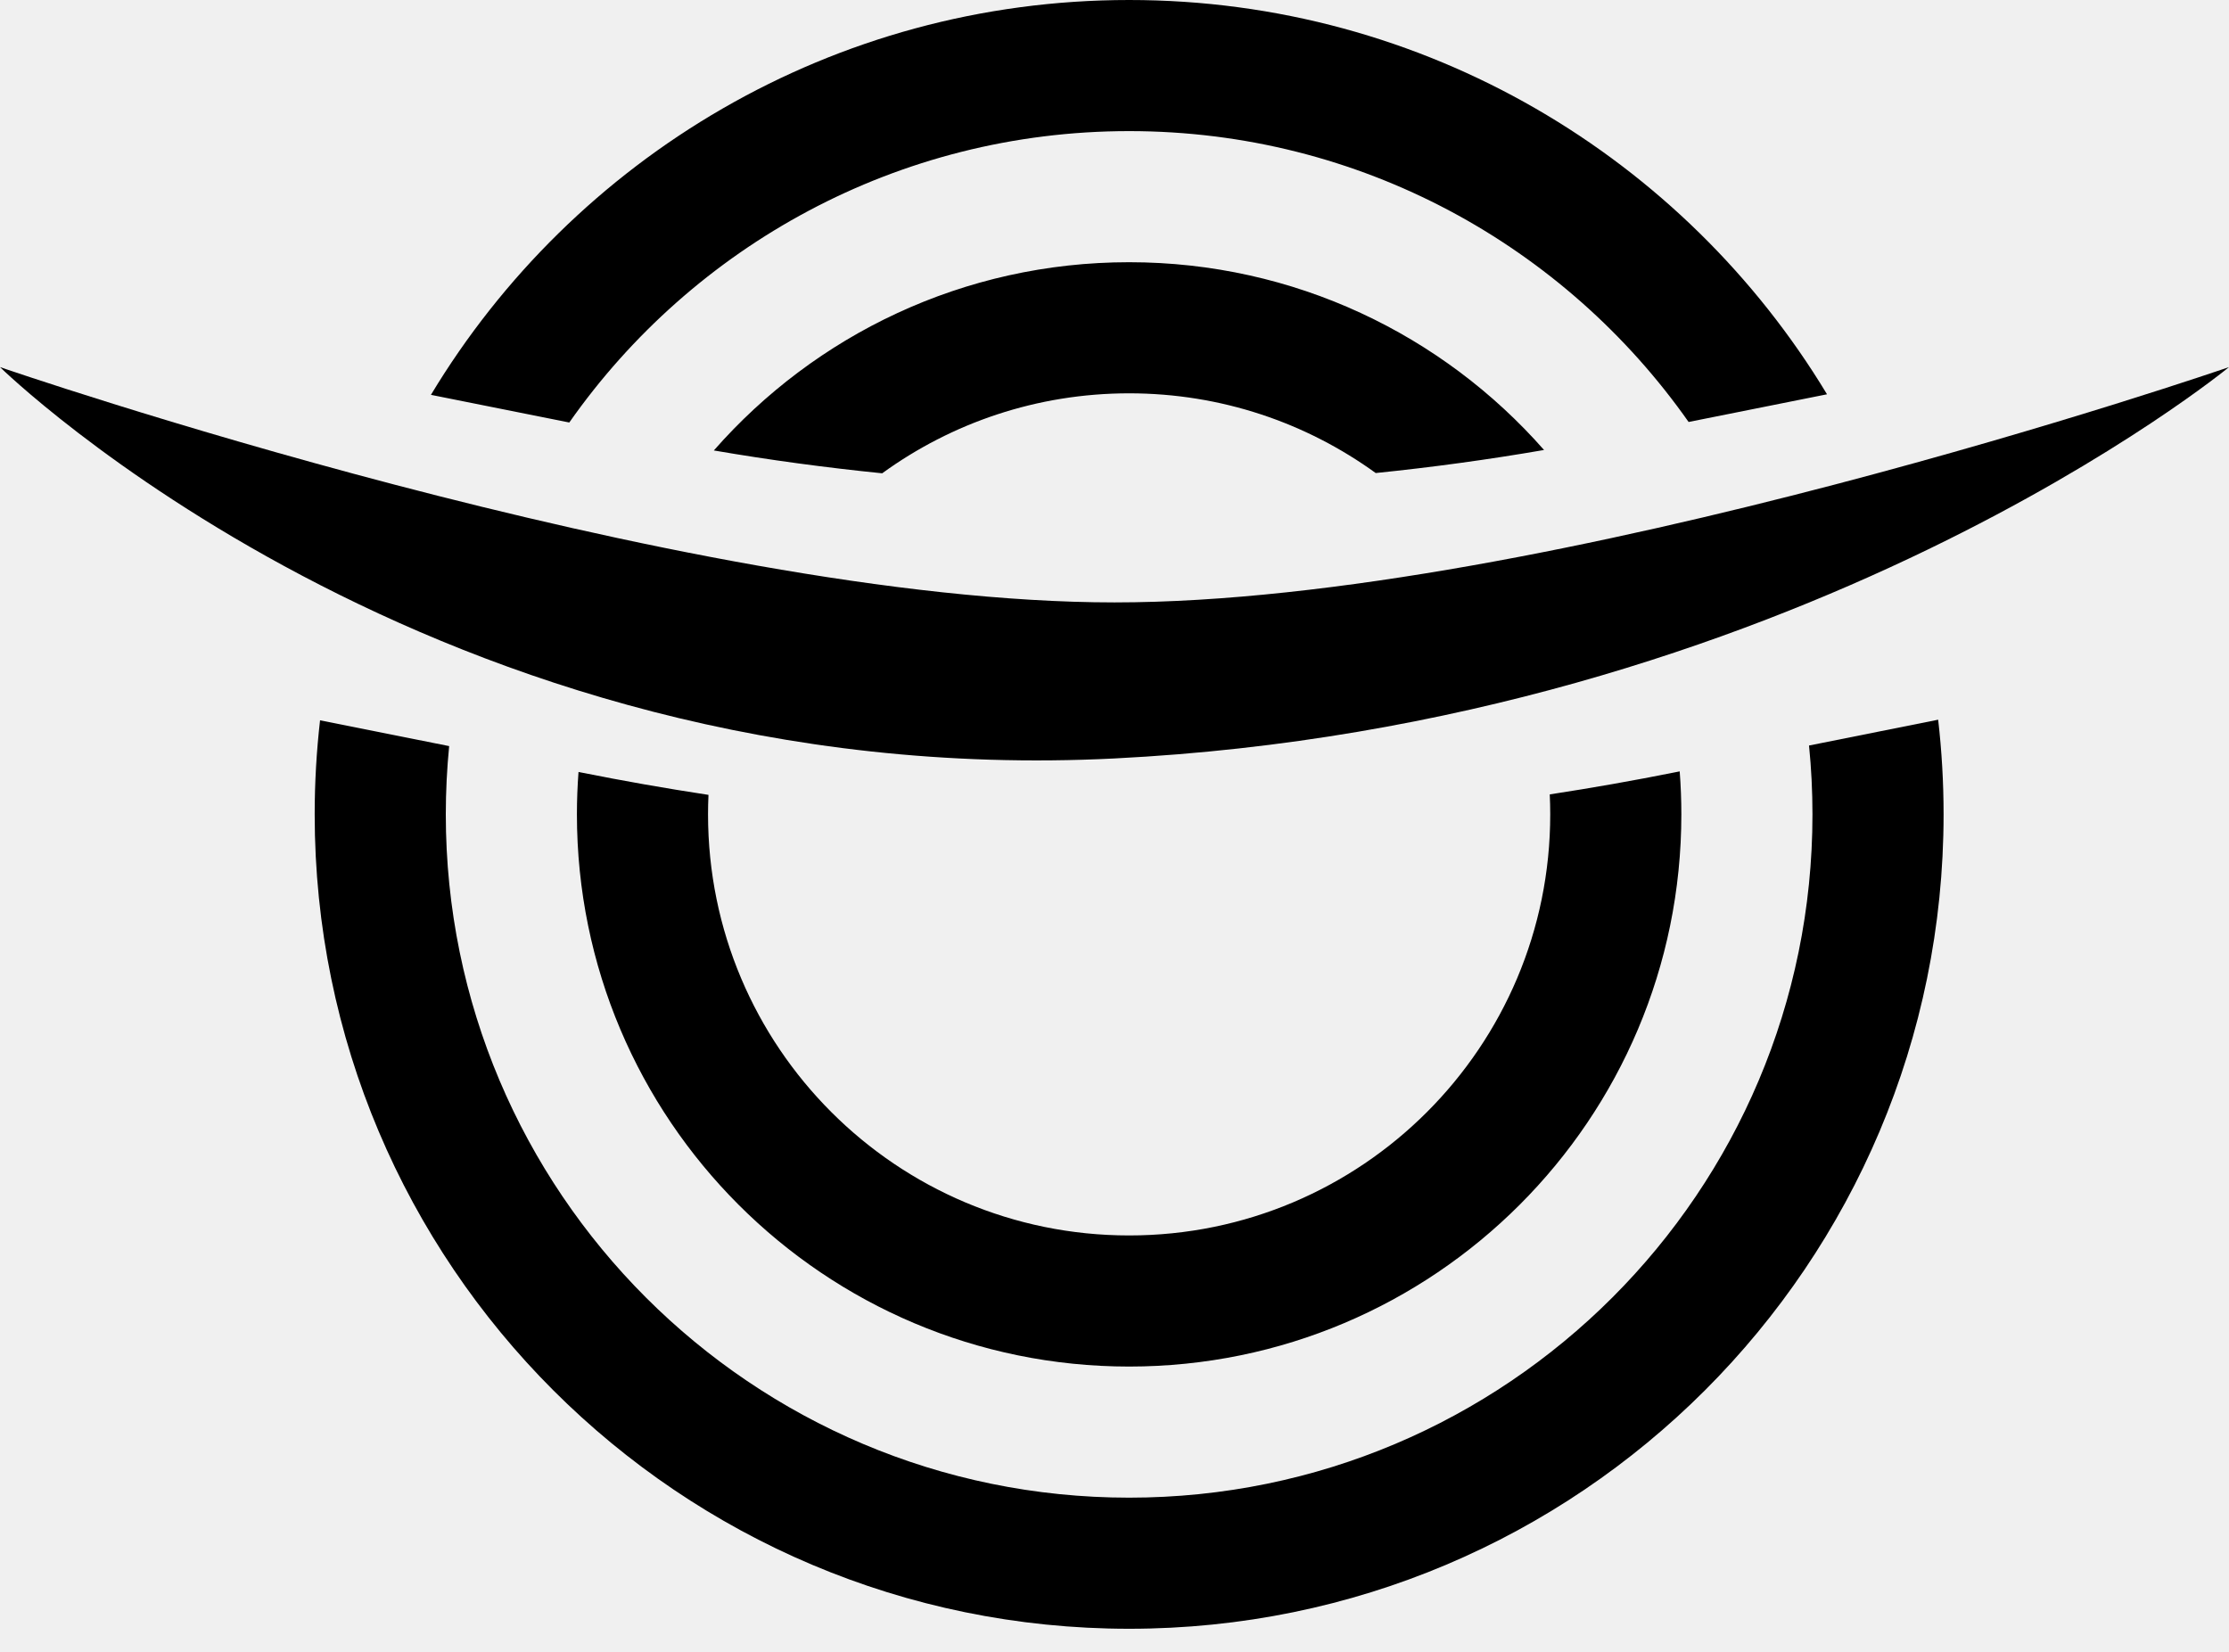
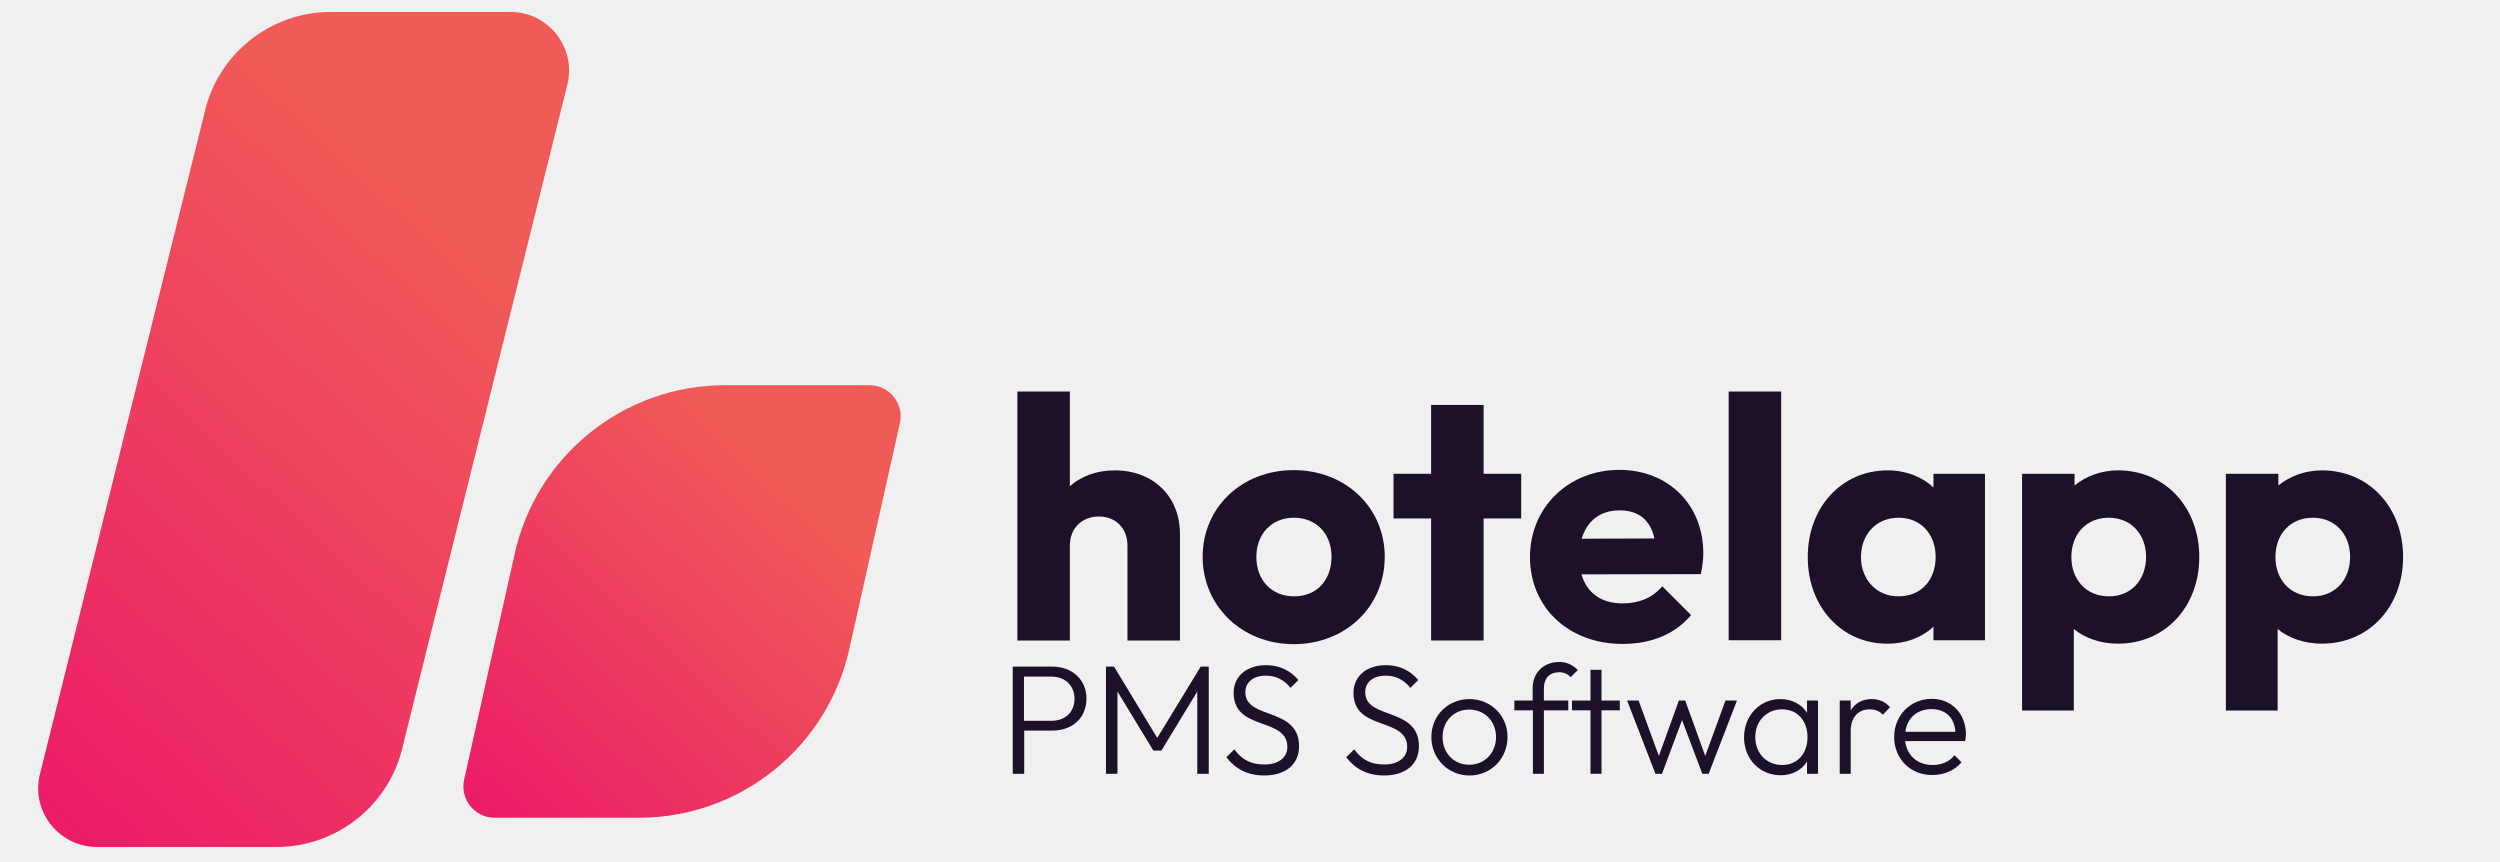
- <svg xmlns="http://www.w3.org/2000/svg" width="85" height="63" viewBox="0 0 85 63" fill="none">
-   <path fill-rule="evenodd" clip-rule="evenodd" d="M27.017 30.314C27.006 30.56 27 30.808 27 31.058C27 39.927 34.189 47.116 43.058 47.116C51.927 47.116 59.116 39.927 59.116 31.058C59.116 30.803 59.11 30.549 59.098 30.296C60.699 30.051 62.295 29.77 63.886 29.451L64.053 29.418C64.095 29.959 64.116 30.506 64.116 31.058C64.116 42.688 54.688 52.116 43.058 52.116C31.428 52.116 22 42.688 22 31.058C22 30.514 22.021 29.975 22.061 29.441L22.114 29.451C23.743 29.777 25.378 30.065 27.017 30.314ZM52.461 18.04C49.818 16.127 46.57 15 43.058 15C39.54 15 36.286 16.131 33.641 18.05C31.494 17.834 29.353 17.544 27.221 17.179C31.081 12.778 36.745 10 43.058 10C49.363 10 55.021 12.771 58.88 17.161C56.749 17.529 54.608 17.821 52.461 18.04ZM68.985 28.432C69.072 29.295 69.116 30.172 69.116 31.058C69.116 45.45 57.45 57.116 43.058 57.116C28.667 57.116 17 45.45 17 31.058C17 30.179 17.044 29.311 17.128 28.454L12.205 27.47C12.07 28.647 12 29.844 12 31.058C12 48.211 25.905 62.116 43.058 62.116C60.211 62.116 74.116 48.211 74.116 31.058C74.116 29.837 74.046 28.632 73.909 27.447L68.985 28.432ZM69.671 15.037L64.393 16.093C59.678 9.384 51.88 5 43.058 5C34.227 5 26.422 9.393 21.709 16.113L16.433 15.058C21.867 6.035 31.758 0 43.058 0C54.35 0 64.234 6.026 69.671 15.037Z" fill="black" />
-   <mask id="path-2-inside-1" fill="white">
-     <path d="M42.5 28.925C16.546 30.231 0 14 0 14C0 14 26 22.974 42.5 22.974C59 22.974 85 14 85 14C85 14 68.454 27.619 42.5 28.925Z" />
-   </mask>
-   <path d="M0 14L5.873 -3.015L-12.605 26.849L0 14ZM42.5 28.925L41.595 10.948L42.5 28.925ZM85 14L96.439 27.898L79.127 -3.015L85 14ZM0 14C-12.605 26.849 -12.6 26.855 -12.595 26.86C-12.593 26.862 -12.587 26.867 -12.584 26.871C-12.576 26.878 -12.569 26.885 -12.56 26.893C-12.544 26.909 -12.527 26.925 -12.509 26.943C-12.473 26.978 -12.432 27.017 -12.387 27.061C-12.297 27.147 -12.189 27.248 -12.064 27.365C-11.814 27.597 -11.495 27.887 -11.107 28.227C-10.333 28.906 -9.282 29.787 -7.966 30.797C-5.346 32.807 -1.615 35.375 3.117 37.872C12.559 42.854 26.401 47.758 43.405 46.903L41.595 10.948C32.645 11.398 25.237 8.839 19.917 6.033C17.268 4.635 15.241 3.227 13.948 2.235C13.307 1.743 12.863 1.366 12.631 1.162C12.515 1.061 12.454 1.004 12.448 0.999C12.446 0.997 12.458 1.008 12.484 1.033C12.497 1.045 12.513 1.061 12.533 1.081C12.544 1.09 12.555 1.101 12.566 1.113C12.572 1.119 12.579 1.125 12.585 1.131C12.588 1.134 12.593 1.139 12.595 1.141C12.6 1.145 12.605 1.15 0 14ZM43.405 46.903C59.328 46.101 72.316 41.53 81.317 37.178C85.834 34.995 89.418 32.833 91.955 31.151C93.227 30.308 94.245 29.579 94.995 29.02C95.37 28.741 95.679 28.503 95.92 28.314C96.041 28.219 96.144 28.137 96.231 28.067C96.274 28.032 96.313 28 96.348 27.972C96.365 27.958 96.382 27.945 96.397 27.932C96.404 27.926 96.412 27.92 96.419 27.914C96.422 27.911 96.428 27.907 96.429 27.906C96.434 27.902 96.439 27.898 85 14C73.561 0.102 73.566 0.099 73.57 0.095C73.572 0.093 73.576 0.089 73.579 0.087C73.586 0.082 73.591 0.077 73.597 0.073C73.608 0.063 73.618 0.055 73.628 0.047C73.647 0.032 73.661 0.02 73.673 0.011C73.695 -0.007 73.703 -0.013 73.696 -0.007C73.682 0.004 73.61 0.06 73.482 0.155C73.226 0.346 72.748 0.692 72.063 1.146C70.687 2.058 68.513 3.383 65.648 4.767C59.889 7.552 51.627 10.443 41.595 10.948L43.405 46.903ZM85 14C79.127 -3.015 79.129 -3.016 79.13 -3.016C79.131 -3.016 79.132 -3.017 79.133 -3.017C79.134 -3.017 79.135 -3.018 79.136 -3.018C79.137 -3.018 79.137 -3.018 79.135 -3.018C79.131 -3.016 79.121 -3.013 79.106 -3.008C79.074 -2.997 79.019 -2.978 78.94 -2.952C78.784 -2.899 78.537 -2.816 78.207 -2.707C77.547 -2.489 76.561 -2.169 75.317 -1.78C72.818 -1 69.327 0.039 65.375 1.075C57.005 3.268 48.283 4.974 42.5 4.974V40.974C53.217 40.974 65.745 38.193 74.5 35.899C79.111 34.691 83.151 33.487 86.043 32.585C87.494 32.132 88.668 31.751 89.494 31.478C89.908 31.341 90.235 31.232 90.468 31.153C90.584 31.114 90.677 31.082 90.744 31.059C90.778 31.047 90.806 31.038 90.828 31.031C90.838 31.027 90.847 31.024 90.855 31.021C90.859 31.02 90.862 31.019 90.865 31.018C90.867 31.017 90.868 31.017 90.869 31.016C90.871 31.016 90.873 31.015 85 14ZM42.5 4.974C36.717 4.974 27.995 3.268 19.625 1.075C15.673 0.039 12.182 -1 9.684 -1.78C8.439 -2.169 7.453 -2.489 6.793 -2.707C6.463 -2.816 6.216 -2.899 6.06 -2.952C5.981 -2.978 5.926 -2.997 5.895 -3.008C5.879 -3.013 5.869 -3.016 5.865 -3.018C5.863 -3.018 5.863 -3.018 5.864 -3.018C5.865 -3.018 5.866 -3.017 5.867 -3.017C5.868 -3.017 5.869 -3.016 5.87 -3.016C5.871 -3.016 5.873 -3.015 0 14C-5.873 31.015 -5.871 31.016 -5.869 31.016C-5.868 31.017 -5.866 31.017 -5.865 31.018C-5.862 31.019 -5.859 31.02 -5.855 31.021C-5.847 31.024 -5.838 31.027 -5.827 31.031C-5.806 31.038 -5.778 31.047 -5.744 31.059C-5.676 31.082 -5.584 31.114 -5.468 31.153C-5.235 31.232 -4.908 31.341 -4.494 31.478C-3.668 31.751 -2.494 32.132 -1.043 32.585C1.849 33.487 5.889 34.691 10.5 35.899C19.255 38.193 31.783 40.974 42.5 40.974V4.974Z" fill="black" mask="url(#path-2-inside-1)" />
+ <svg xmlns="http://www.w3.org/2000/svg" version="1.1" id="Capa_1" x="0px" y="0px" viewBox="0 0 1024.2 353" style="enable-background:new 0 0 1024.2 353;" xml:space="preserve">
+   <style type="text/css">
+ 	.st0{fill:url(#SVGID_1_);}
+ 	.st1{fill:url(#SVGID_2_);}
+ 	.st2{fill:#1D1029;}
+ </style>
+   <g id="Logo_3_">
+     <g id="Logogram_3_">
+       <linearGradient id="SVGID_1_" gradientUnits="userSpaceOnUse" x1="-677.114" y1="-84.835" x2="-461.14" y2="116.595" gradientTransform="matrix(0 -1 1 0 78.0873 -360.55)">
+         <stop offset="0" style="stop-color:#EC1B69" />
+         <stop offset="1" style="stop-color:#F05B57" />
+       </linearGradient>
+       <path class="st0" d="M232.6,34l-67.4,270.9c-5.2,24.6-26.9,42.1-52,42.1H39.8c-15.4,0-26.9-14.2-23.6-29.2L83.6,47    c5.2-24.6,26.9-42.1,52-42.1H209C224.4,4.8,235.8,19,232.6,34z" />
+       <linearGradient id="SVGID_2_" gradientUnits="userSpaceOnUse" x1="-696.612" y1="117.685" x2="-558.975" y2="246.054" gradientTransform="matrix(0 -1 1 0 78.0873 -360.55)">
+         <stop offset="0" style="stop-color:#EC1B69" />
+         <stop offset="1" style="stop-color:#F05B57" />
+       </linearGradient>
+       <path class="st1" d="M368.7,173.2l-20.6,92c-8.7,40.7-44.7,69.8-86.3,69.8h-59.2c-8.1,0-14.1-7.5-12.5-15.4l20.6-92    c8.7-40.7,44.7-69.8,86.3-69.8h59.2C364.3,157.8,370.4,165.3,368.7,173.2z" />
+     </g>
+   </g>
+   <g>
+     <g>
+       <path class="st2" d="M416.8,160.4h21.5v38.8c4.6-4.1,11-6.5,18.4-6.5c15.9,0,26.7,10.8,26.7,26v43.7h-21.5v-38.9    c0-7.2-4.9-11.9-11.7-11.9c-6.9,0-11.9,4.8-11.9,11.9v38.9h-21.5V160.4z" />
+       <path class="st2" d="M492.7,228.1c0-20.2,16-35.5,37.3-35.5c21.2,0,37.3,15.3,37.3,35.5c0,20.4-16,35.8-37.3,35.8    C508.8,263.9,492.7,248.3,492.7,228.1z M545.5,228.1c0-9.5-6.3-16-15.4-16s-15.4,6.6-15.4,16.1s6.3,16.1,15.4,16.1    C539.3,244.4,545.5,237.8,545.5,228.1z" />
+       <path class="st2" d="M586.3,212.4h-15.4v-18.3h15.4v-28.2h21.5v28.2h15.4v18.3h-15.4v50h-21.5V212.4z" />
+       <path class="st2" d="M626.8,228.2c0-20.4,15.9-35.7,36.6-35.7c20.1,0,34.4,14.3,34.4,34.1c0,2.5-0.3,5.1-1,8.6l-48.9,0.1    c2.2,7.6,8.1,11.9,16.8,11.9c6.7,0,12.2-2.2,16.3-7l11.8,11.8c-6.7,7.9-16.4,11.8-27.9,11.8C642.8,263.9,626.8,249,626.8,228.2z     M648,220.7l29.8-0.1c-1.7-7.6-6.5-11.5-14.2-11.5C655.7,209,650.1,213.4,648,220.7z" />
+       <path class="st2" d="M708.2,160.4h21.5v101.9h-21.5V160.4z" />
+       <path class="st2" d="M740.6,228.2c0-20.4,13.9-35.5,32.7-35.5c7.6,0,14.2,2.7,18.8,7v-5.6h21.1v68.2h-21.1v-5.6    c-4.6,4.4-11.2,7-18.8,7C754.5,263.8,740.6,248.6,740.6,228.2z M793,228.2c0-9.5-6.2-16.1-15.2-16.1s-15.4,6.7-15.4,16.1    s6.5,16.1,15.3,16.1C786.8,244.4,793,237.8,793,228.2z" />
+       <path class="st2" d="M828.4,194.1h21.5v4.8c4.6-3.8,11-6.2,17.8-6.2c19.4,0,33.3,15.2,33.3,35.5s-13.9,35.5-33.3,35.5    c-7,0-13.5-2.2-18.1-6v33.4h-21.2V194.1z M879.2,228.2c0-9.5-6.3-16.1-15.3-16.1c-9.1,0-15.3,6.6-15.3,16.1    c0,9.4,6.2,16.1,15.3,16.1C872.9,244.4,879.2,237.7,879.2,228.2z" />
+       <path class="st2" d="M911.9,194.1h21.5v4.8c4.6-3.8,11-6.2,17.8-6.2c19.4,0,33.3,15.2,33.3,35.5s-13.9,35.5-33.3,35.5    c-7,0-13.5-2.2-18.1-6v33.4h-21.2V194.1z M962.8,228.2c0-9.5-6.3-16.1-15.3-16.1c-9.1,0-15.3,6.6-15.3,16.1    c0,9.4,6.2,16.1,15.3,16.1C956.4,244.4,962.8,237.7,962.8,228.2z" />
+     </g>
+   </g>
+   <g>
+     <g>
+       <path class="st2" d="M414.9,273.1h16.3c7.9,0,13.9,5.2,13.9,13.1c0,8-5.9,13.1-13.9,13.1h-11.6V317h-4.7V273.1z M419.5,277.2v18.1    h11.3c5.4,0,9.4-3.4,9.4-9c0-5.6-4-9.1-9.4-9.1H419.5z" />
+       <path class="st2" d="M453.1,273.1h3.3l17.7,29.2l17.8-29.2h3.3V317h-4.7v-33.7l-14.7,24.2h-3.3l-14.7-24.2V317h-4.7V273.1z" />
+       <path class="st2" d="M502.4,310.2l3.3-3.2c3,4.2,6.8,6.2,12.3,6.2c5.6,0,9.4-2.7,9.4-7.2c0-12.3-22-6.4-22-22.1    c0-7.1,5.6-11.4,13.3-11.4c5.7,0,10.2,2.4,13.2,6.1l-3.2,3.2c-2.7-3.3-5.9-5-10.1-5c-5.1,0-8.4,2.6-8.4,6.8c0,11.4,22,5.9,22,22.1    c0,7.6-5.6,12-14.4,12C510.9,317.6,506.1,315,502.4,310.2z" />
+       <path class="st2" d="M551.5,310.2l3.3-3.2c3,4.2,6.8,6.2,12.3,6.2c5.6,0,9.4-2.7,9.4-7.2c0-12.3-22-6.4-22-22.1    c0-7.1,5.6-11.4,13.3-11.4c5.7,0,10.2,2.4,13.2,6.1l-3.2,3.2c-2.7-3.3-5.9-5-10.1-5c-5.1,0-8.4,2.6-8.4,6.8c0,11.4,22,5.9,22,22.1    c0,7.6-5.6,12-14.4,12C560,317.6,555.2,315,551.5,310.2z" />
+       <path class="st2" d="M586.4,301.9c0-8.7,6.8-15.5,15.6-15.5s15.6,6.8,15.6,15.5c0,8.9-6.8,15.8-15.6,15.8S586.4,310.7,586.4,301.9    z M612.9,301.9c0-6.4-4.7-11.2-11-11.2s-10.9,4.8-10.9,11.2c0,6.6,4.6,11.4,10.9,11.4S612.9,308.5,612.9,301.9z" />
+       <path class="st2" d="M627.9,291h-7.5v-4h7.5v-5.1c0-6.3,4.5-10.7,10.8-10.7c3.2,0,5.6,1.2,7.7,3.3l-2.9,2.9c-1.3-1.3-2.8-2-4.7-2    c-4,0-6.3,2.5-6.3,6.6v5h10v4h-10v26h-4.5V291z" />
+       <path class="st2" d="M651.6,291H644v-4h7.6v-12.6h4.5V287h7.5v4h-7.5v26h-4.5V291z" />
+       <path class="st2" d="M666.6,287h4.7l8.3,22.7l8.2-22.7h2.6l8.2,22.7l8.3-22.7h4.7L700,317h-2.6l-8.3-22l-8.2,22h-2.7L666.6,287z" />
+       <path class="st2" d="M714.5,302.1c0-8.9,6.4-15.7,14.9-15.7c4.7,0,8.6,2.1,10.9,5.6v-5h4.5v30h-4.5v-5c-2.2,3.5-6.1,5.6-10.8,5.6    C720.9,317.6,714.5,310.9,714.5,302.1z M740.5,302c0-6.8-4.2-11.4-10.4-11.4c-6.4,0-11,4.8-11,11.4c0,6.6,4.6,11.4,11,11.4    C736.3,313.4,740.5,308.8,740.5,302z" />
+       <path class="st2" d="M753.7,287h4.5v4c1.8-2.9,4.7-4.6,8.6-4.6c2.9,0,5.4,1,7.5,3.3l-2.9,3.1c-1.5-1.5-3.1-2.2-5.4-2.2    c-4.6,0-7.8,3.1-7.8,8.9V317h-4.5V287z" />
+       <path class="st2" d="M776,301.9c0-8.8,6.7-15.6,15.4-15.6c8.2,0,14,6.1,14,14.6c0,0.6-0.1,1.5-0.3,2.7h-24.6    c0.7,5.9,5,9.8,11.3,9.8c3.6,0,6.8-1.3,8.9-4l2.9,2.9c-2.8,3.3-7.1,5.2-11.9,5.2C782.7,317.6,776,310.9,776,301.9z M780.6,299.8    h20.5c-0.4-5.7-4-9.3-9.8-9.3C785.4,290.5,781.3,294.2,780.6,299.8z" />
+     </g>
+   </g>
</svg>
